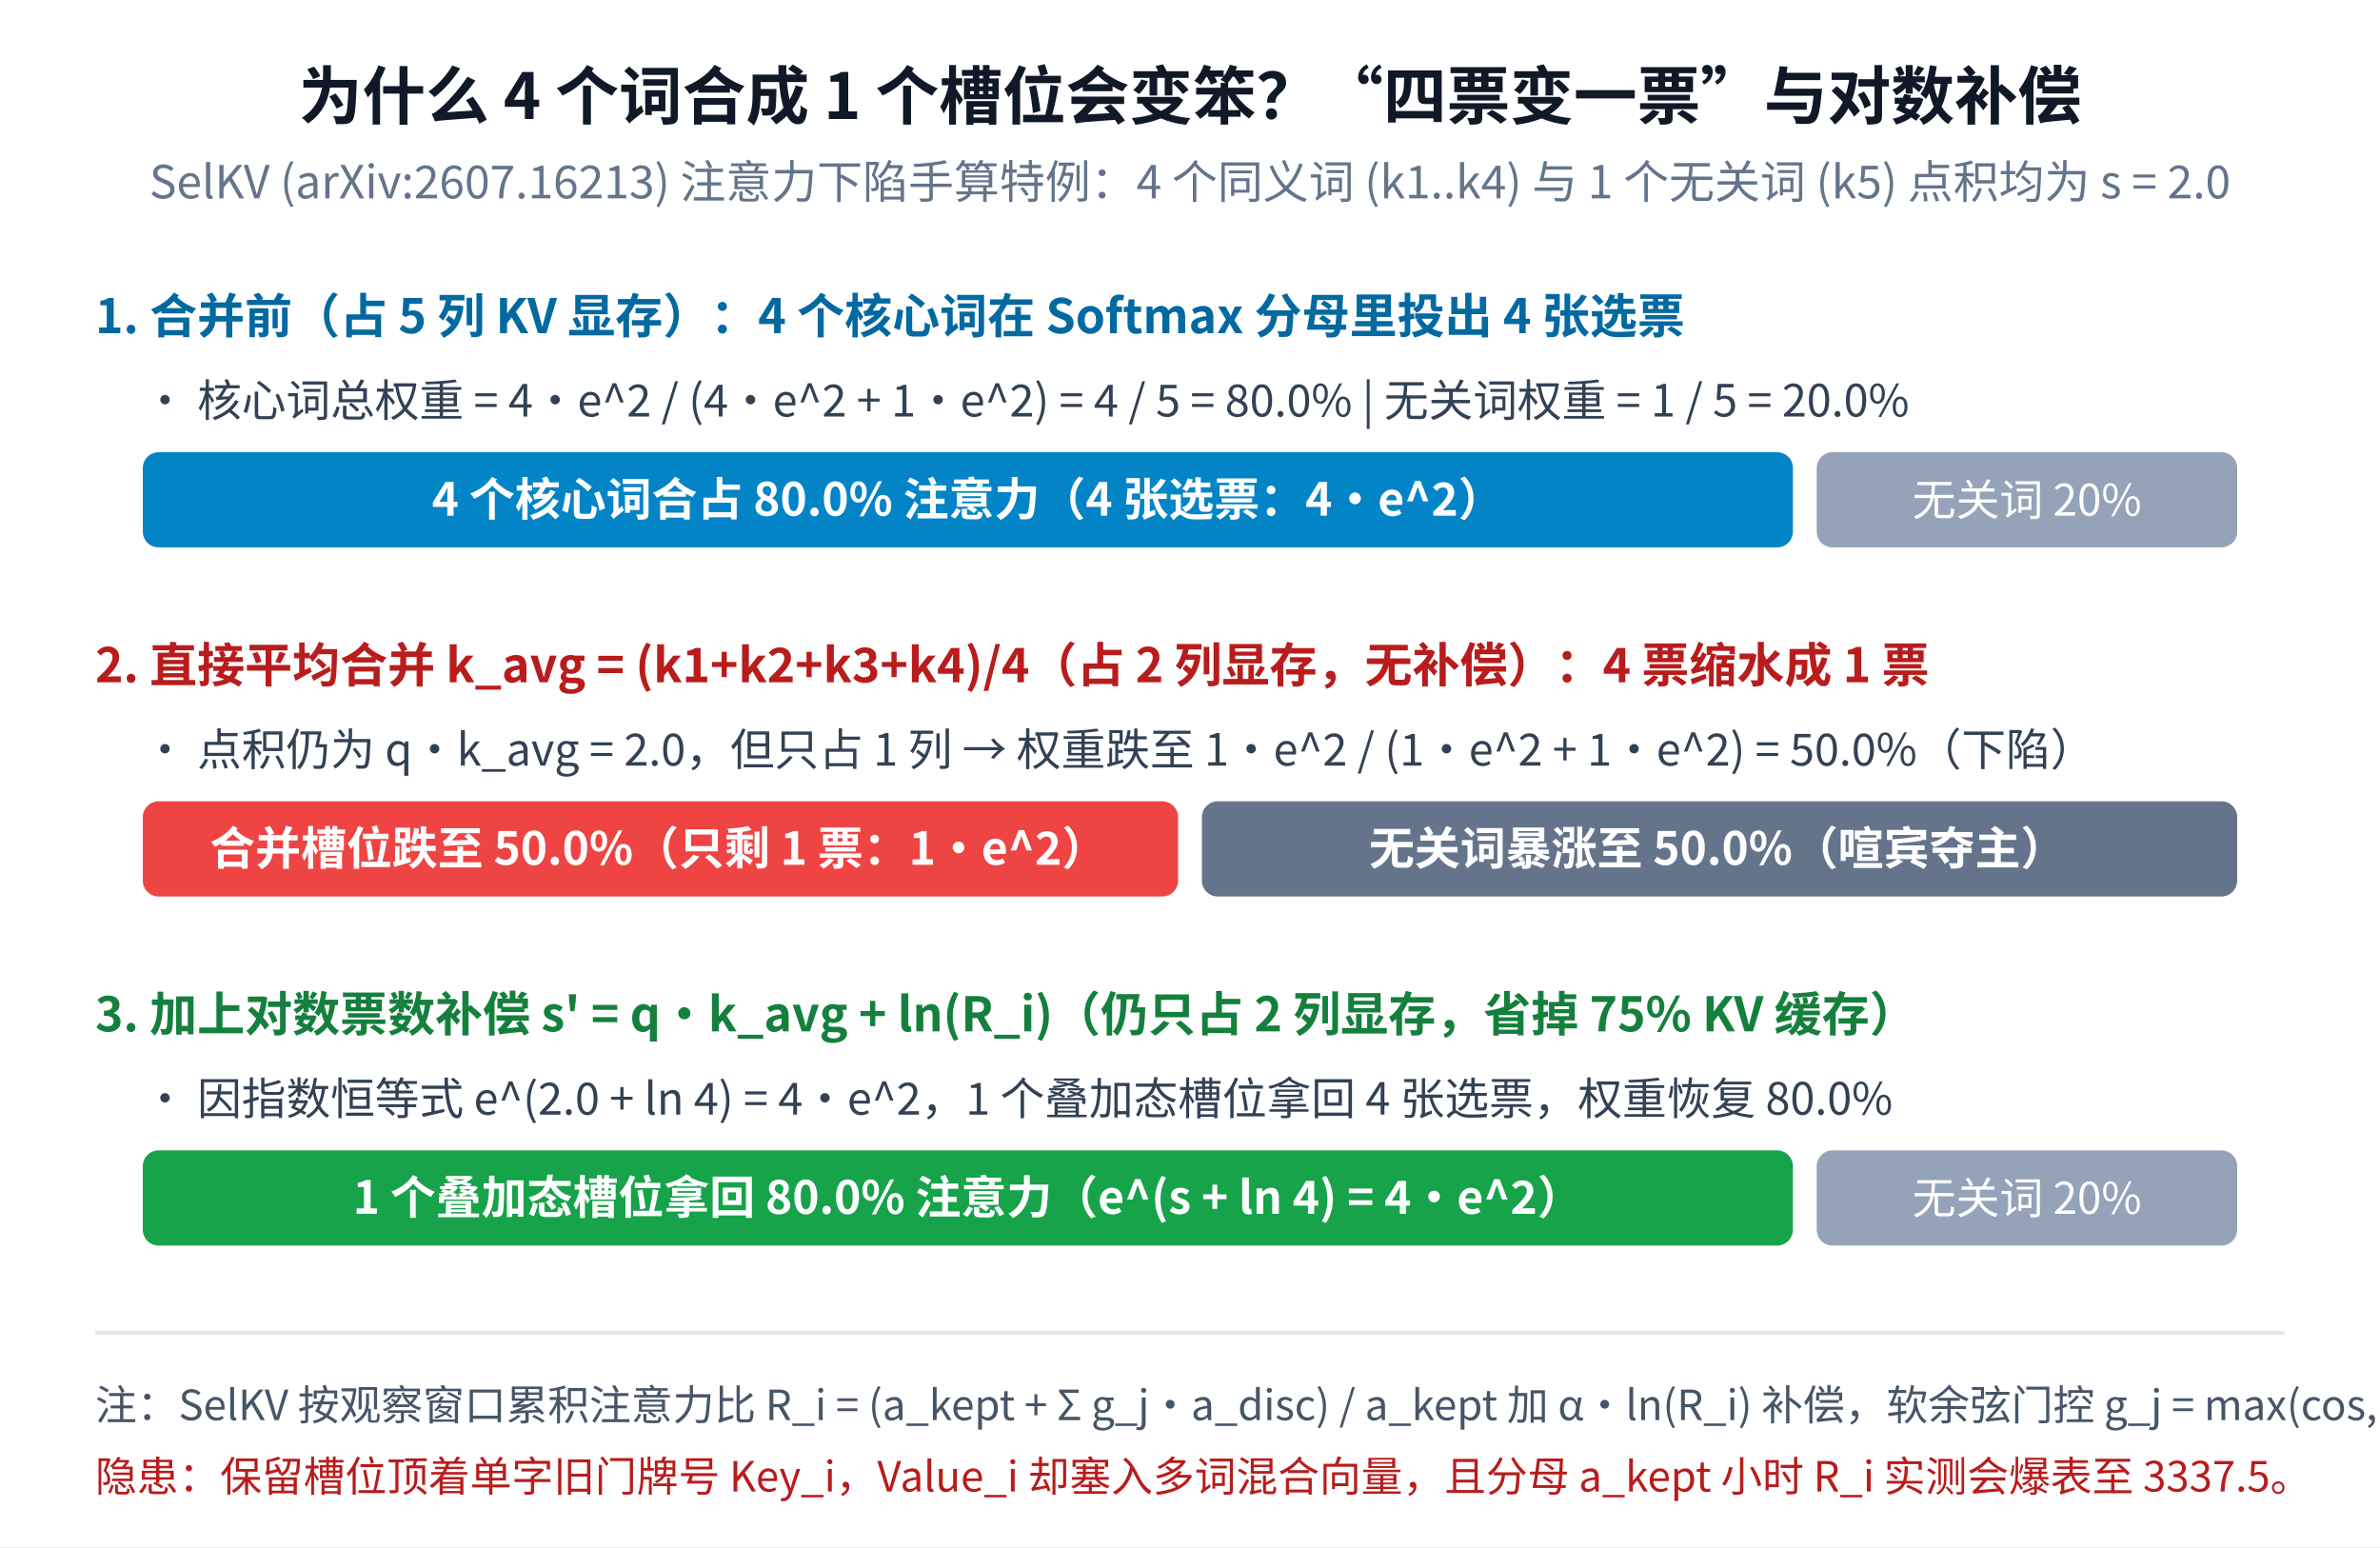
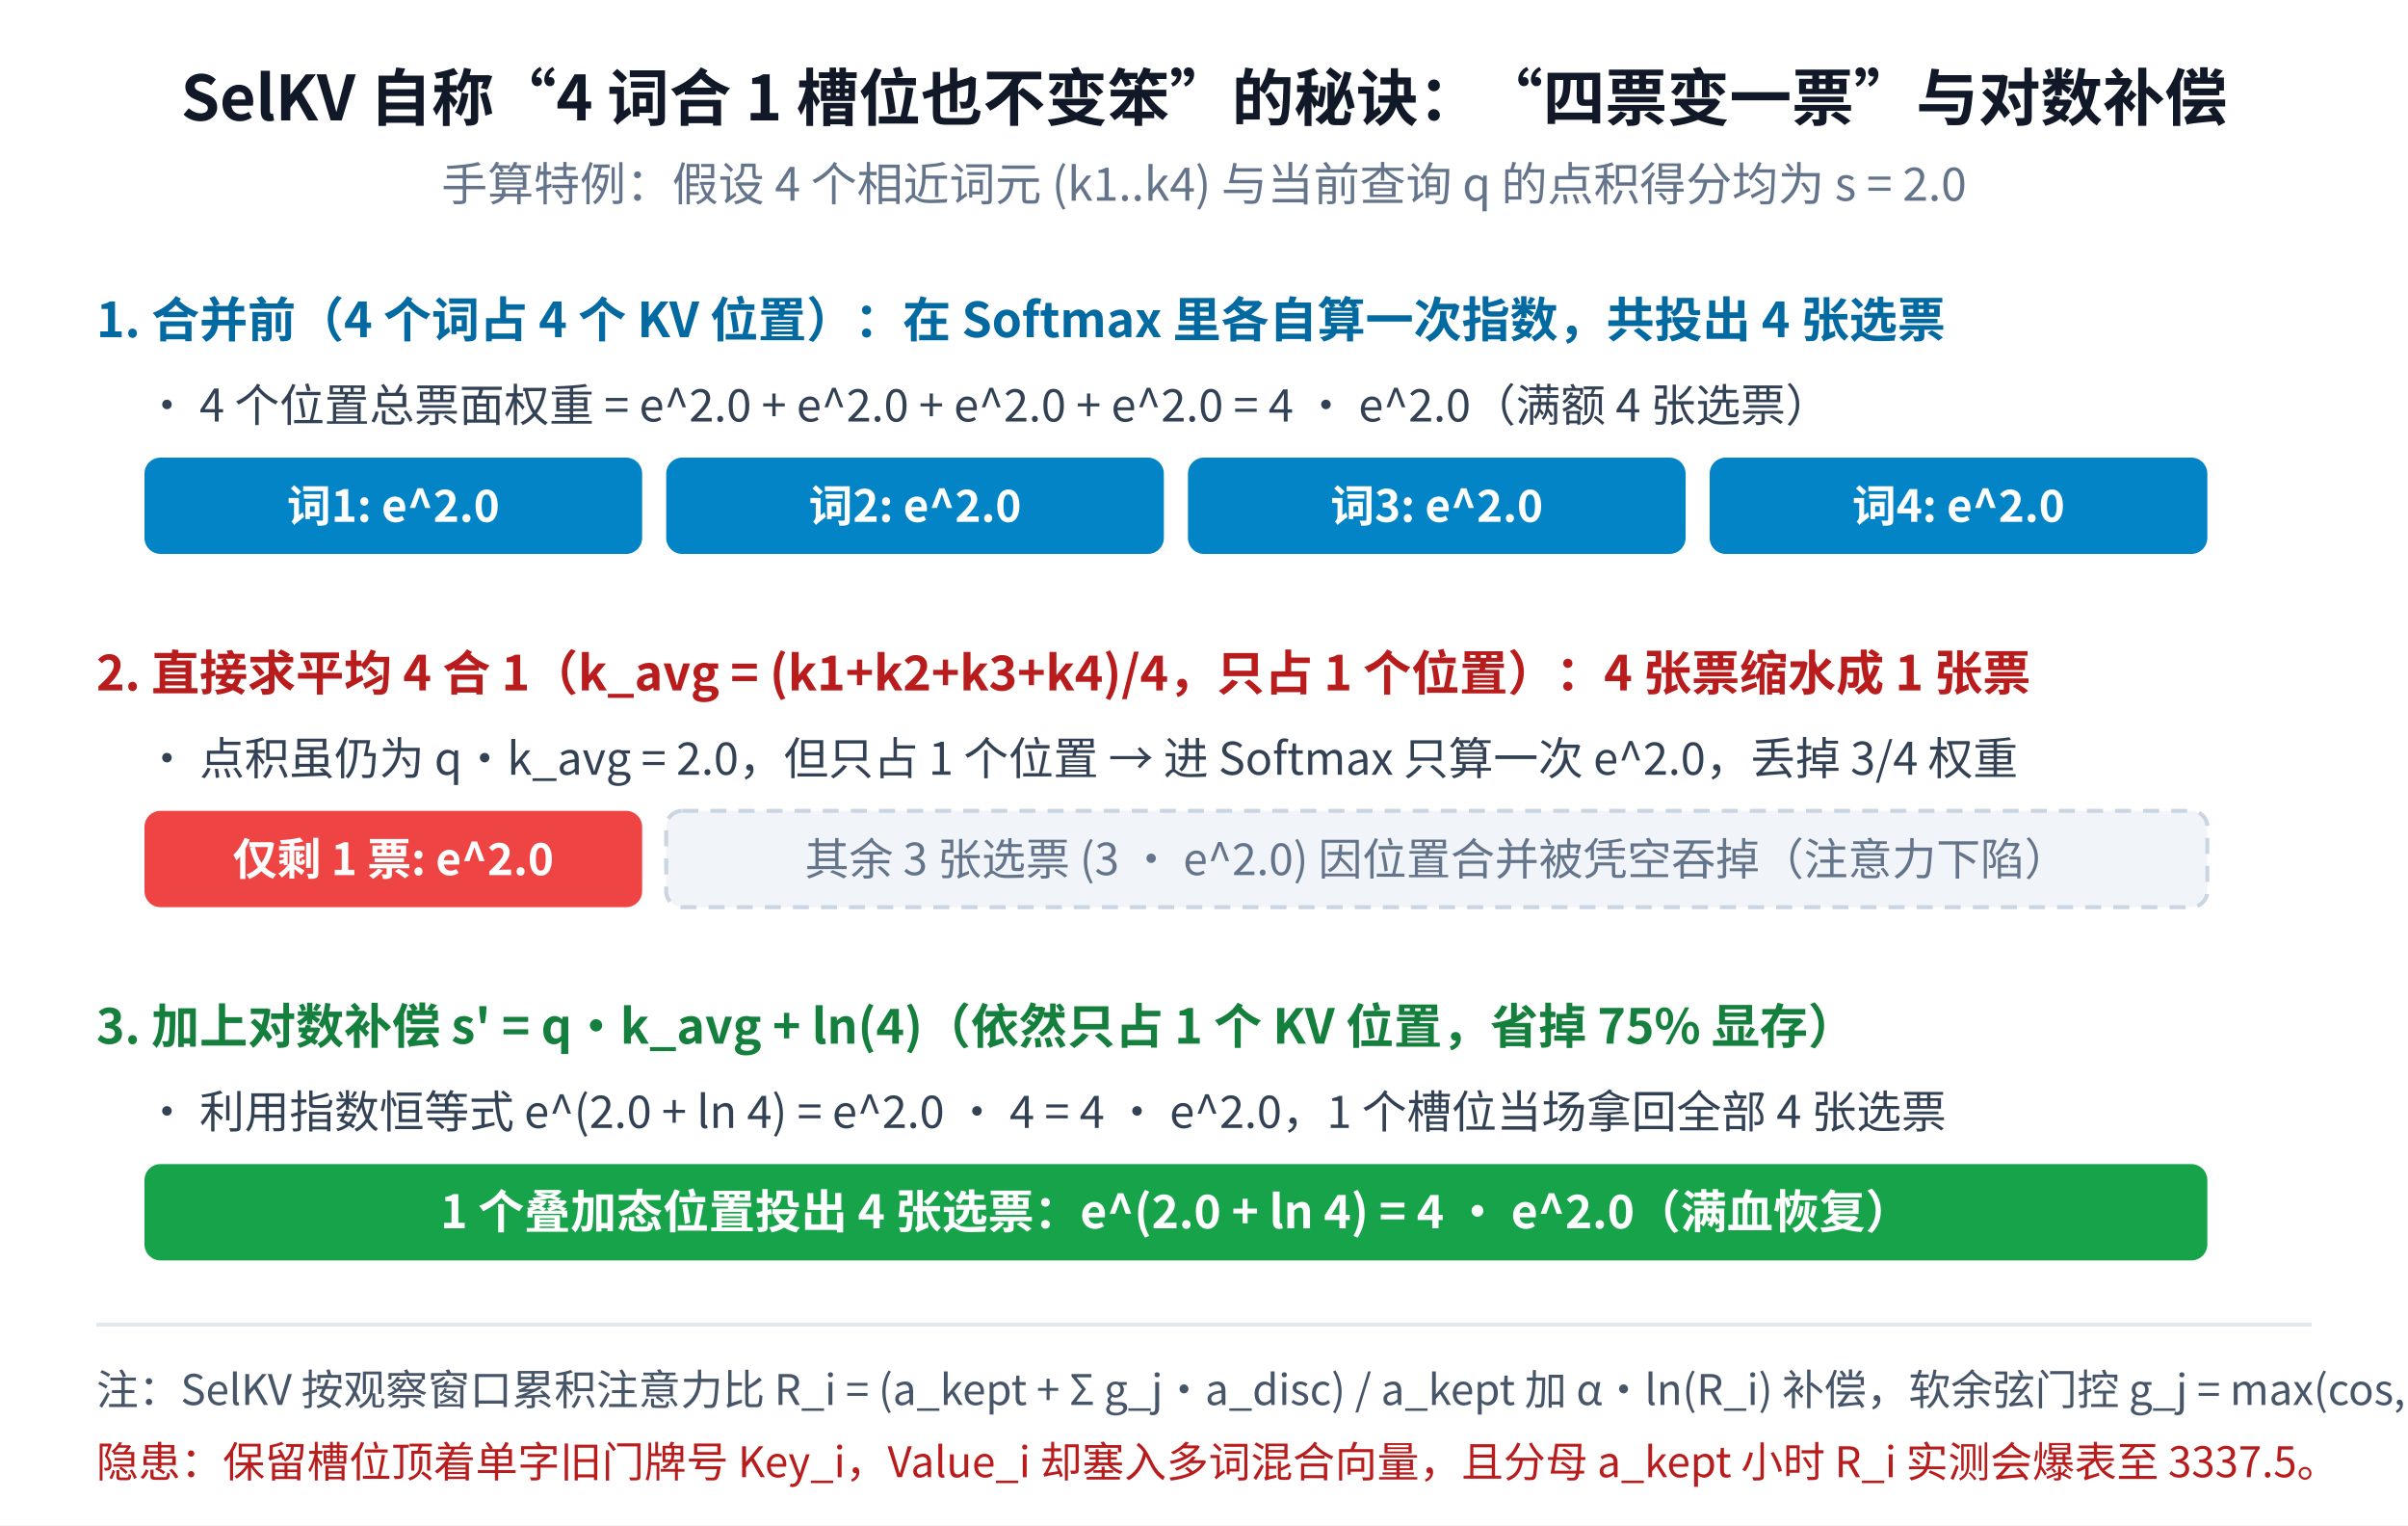
- <svg xmlns="http://www.w3.org/2000/svg" viewBox="0 0 600 390" width="600" height="390" font-family="'WenQuanYi Micro Hei','Noto Sans CJK SC',sans-serif">
-   <rect x="0" y="0" width="600" height="390" fill="#ffffff" />
-   <text x="300" y="30" text-anchor="middle" font-size="16" font-weight="bold" fill="#111827">为什么 4 个词合成 1 个槽位会变笨？“四票变一票”与对数补偿</text>
-   <text x="300" y="50" text-anchor="middle" font-size="11.5" fill="#64748b">SelKV (arXiv:2607.16213) 注意力下陷手算特例：4 个同义词 (k1..k4) 与 1 个无关词 (k5) 点积均为 s = 2.0</text>
-   <text x="24" y="84" font-size="12" font-weight="bold" fill="#0369a1">1. 合并前（占 5 列 KV 显存）：4 个核心词在 Softmax 分母里投出 4 张选票</text>
-   <text x="36" y="105" font-size="11.2" fill="#334155">• 核心词总权重 = 4·e^2 / (4·e^2 + 1·e^2) = 4 / 5 = 80.0%   |   无关词权重 = 1 / 5 = 20.0%</text>
-   <rect x="36" y="114" width="416" height="24" rx="4" fill="#0284c7" />
-   <text x="244" y="130" text-anchor="middle" font-size="11.5" font-weight="bold" fill="#ffffff">4 个核心词合占 80.0% 注意力（4 张选票：4·e^2）</text>
-   <rect x="458" y="114" width="106" height="24" rx="4" fill="#94a3b8" />
-   <text x="511" y="130" text-anchor="middle" font-size="11" fill="#ffffff">无关词 20%</text>
-   <text x="24" y="172" font-size="12" font-weight="bold" fill="#b91c1c">2. 直接平均合并 k_avg = (k1+k2+k3+k4)/4（占 2 列显存，无补偿）：4 票缩水成 1 票</text>
-   <text x="36" y="193" font-size="11.2" fill="#334155">• 点积仍为 q·k_avg = 2.0，但只占 1 列 → 权重跌至 1·e^2 / (1·e^2 + 1·e^2) = 50.0%（下陷）</text>
-   <rect x="36" y="202" width="261" height="24" rx="4" fill="#ef4444" />
-   <text x="166" y="218" text-anchor="middle" font-size="11.5" font-weight="bold" fill="#ffffff">合并槽位跌至 50.0%（只剩 1 票：1·e^2）</text>
-   <rect x="303" y="202" width="261" height="24" rx="4" fill="#64748b" />
-   <text x="433" y="218" text-anchor="middle" font-size="11.5" font-weight="bold" fill="#ffffff">无关词暴涨至 50.0%（喧宾夺主）</text>
-   <text x="24" y="260" font-size="12" font-weight="bold" fill="#15803d">3. 加上对数票数补偿 s' = q·k_avg + ln(R_i)（仍只占 2 列显存，省掉 75% KV 缓存）</text>
-   <text x="36" y="281" font-size="11.2" fill="#334155">• 因指数恒等式 e^(2.0 + ln 4) = 4·e^2，1 个叠加态槽位拿回 4 张选票，权重恢复 80.0%</text>
-   <rect x="36" y="290" width="416" height="24" rx="4" fill="#16a34a" />
-   <text x="244" y="306" text-anchor="middle" font-size="11.5" font-weight="bold" fill="#ffffff">1 个叠加态槽位拿回 80.0% 注意力（e^(s + ln 4) = 4·e^2）</text>
-   <rect x="458" y="290" width="106" height="24" rx="4" fill="#94a3b8" />
-   <text x="511" y="306" text-anchor="middle" font-size="11" fill="#ffffff">无关词 20%</text>
-   <line x1="24" y1="336" x2="576" y2="336" stroke="#e2e8f0" stroke-width="1" />
-   <text x="24" y="358" font-size="10.5" fill="#475569">注：SelKV 按观察窗口累积注意力比 R_i = (a_kept + Σ g_j·a_disc) / a_kept 加 α·ln(R_i) 补偿，软余弦门控 g_j = max(cos, 0)。</text>
-   <text x="24" y="376" font-size="10.5" fill="#b91c1c">隐患：保留槽位顶着单字旧门牌号 Key_i，Value_i 却塞入多词混合向量，且分母 a_kept 小时 R_i 实测会爆表至 3337.5。</text>
+ <svg xmlns="http://www.w3.org/2000/svg" viewBox="0 0 600 380" width="600" height="380" font-family="'WenQuanYi Micro Hei','Noto Sans CJK SC',sans-serif">
+   <rect x="0" y="0" width="600" height="380" fill="#ffffff" />
+   <text x="300" y="30" text-anchor="middle" font-size="15.5" font-weight="bold" fill="#111827">SelKV 自称“4 词合 1 槽位也不变笨”的秘诀：“四票变一票”与对数补偿</text>
+   <text x="300" y="50" text-anchor="middle" font-size="11.5" fill="#64748b">手算特例：假设 4 个相近词元 (k1..k4) 与当前查询 q 的点积得分均为 s = 2.0</text>
+   <text x="24" y="84" font-size="12" font-weight="bold" fill="#0369a1">1. 合并前（4 个词占 4 个 KV 位置）：在 Softmax 里各自算一次指数，共投出 4 张选票</text>
+   <text x="36" y="105" font-size="11.2" fill="#334155">• 4 个位置总票面权重 = e^2.0 + e^2.0 + e^2.0 + e^2.0 = 4 · e^2.0（满额 4 张选票）</text>
+   <rect x="36" y="114" width="124" height="24" rx="4" fill="#0284c7" />
+   <text x="98" y="130" text-anchor="middle" font-size="11" font-weight="bold" fill="#ffffff">词1: e^2.0</text>
+   <rect x="166" y="114" width="124" height="24" rx="4" fill="#0284c7" />
+   <text x="228" y="130" text-anchor="middle" font-size="11" font-weight="bold" fill="#ffffff">词2: e^2.0</text>
+   <rect x="296" y="114" width="124" height="24" rx="4" fill="#0284c7" />
+   <text x="358" y="130" text-anchor="middle" font-size="11" font-weight="bold" fill="#ffffff">词3: e^2.0</text>
+   <rect x="426" y="114" width="124" height="24" rx="4" fill="#0284c7" />
+   <text x="488" y="130" text-anchor="middle" font-size="11" font-weight="bold" fill="#ffffff">词4: e^2.0</text>
+   <text x="24" y="172" font-size="12" font-weight="bold" fill="#b91c1c">2. 直接求平均 4 合 1（k_avg = (k1+k2+k3+k4)/4，只占 1 个位置）：4 张票缩水成 1 张票</text>
+   <text x="36" y="193" font-size="11.2" fill="#334155">• 点积虽仍为 q·k_avg = 2.0，但只占 1 个位置 → 进 Softmax 只算一次 e^2.0，丢掉 3/4 权重</text>
+   <rect x="36" y="202" width="124" height="24" rx="4" fill="#ef4444" />
+   <text x="98" y="218" text-anchor="middle" font-size="11" font-weight="bold" fill="#ffffff">仅剩 1 票: e^2.0</text>
+   <rect x="166" y="202" width="384" height="24" rx="4" fill="#f1f5f9" stroke="#cbd5e1" stroke-dasharray="4 3" />
+   <text x="358" y="218" text-anchor="middle" font-size="11" fill="#64748b">其余 3 张选票 (3 · e^2.0) 因位置合并被凭空吞掉（注意力下陷）</text>
+   <text x="24" y="260" font-size="12" font-weight="bold" fill="#15803d">3. 加上对数补偿 s' = q·k_avg + ln(4)（依然只占 1 个 KV 位置，省掉 75% 显存）</text>
+   <text x="36" y="281" font-size="11.2" fill="#334155">• 利用指数恒等式 e^(2.0 + ln 4) = e^2.0 · 4 = 4 · e^2.0，1 个槽位当场拿回全部 4 张选票</text>
+   <rect x="36" y="290" width="514" height="24" rx="4" fill="#16a34a" />
+   <text x="293" y="306" text-anchor="middle" font-size="11.5" font-weight="bold" fill="#ffffff">1 个叠加态位置投出 4 张选票：e^(2.0 + ln 4) = 4 · e^2.0（满血恢复）</text>
+   <line x1="24" y1="330" x2="576" y2="330" stroke="#e2e8f0" stroke-width="1" />
+   <text x="24" y="350" font-size="10.5" fill="#475569">注：SelKV 按观察窗口累积注意力比 R_i = (a_kept + Σ g_j·a_disc) / a_kept 加 α·ln(R_i) 补偿，软余弦门控 g_j = max(cos, 0)。</text>
+   <text x="24" y="368" font-size="10.5" fill="#b91c1c">隐患：保留槽位顶着单字旧门牌号 Key_i，Value_i 却塞入多词混合向量，且分母 a_kept 小时 R_i 实测会爆表至 3337.5。</text>
</svg>
